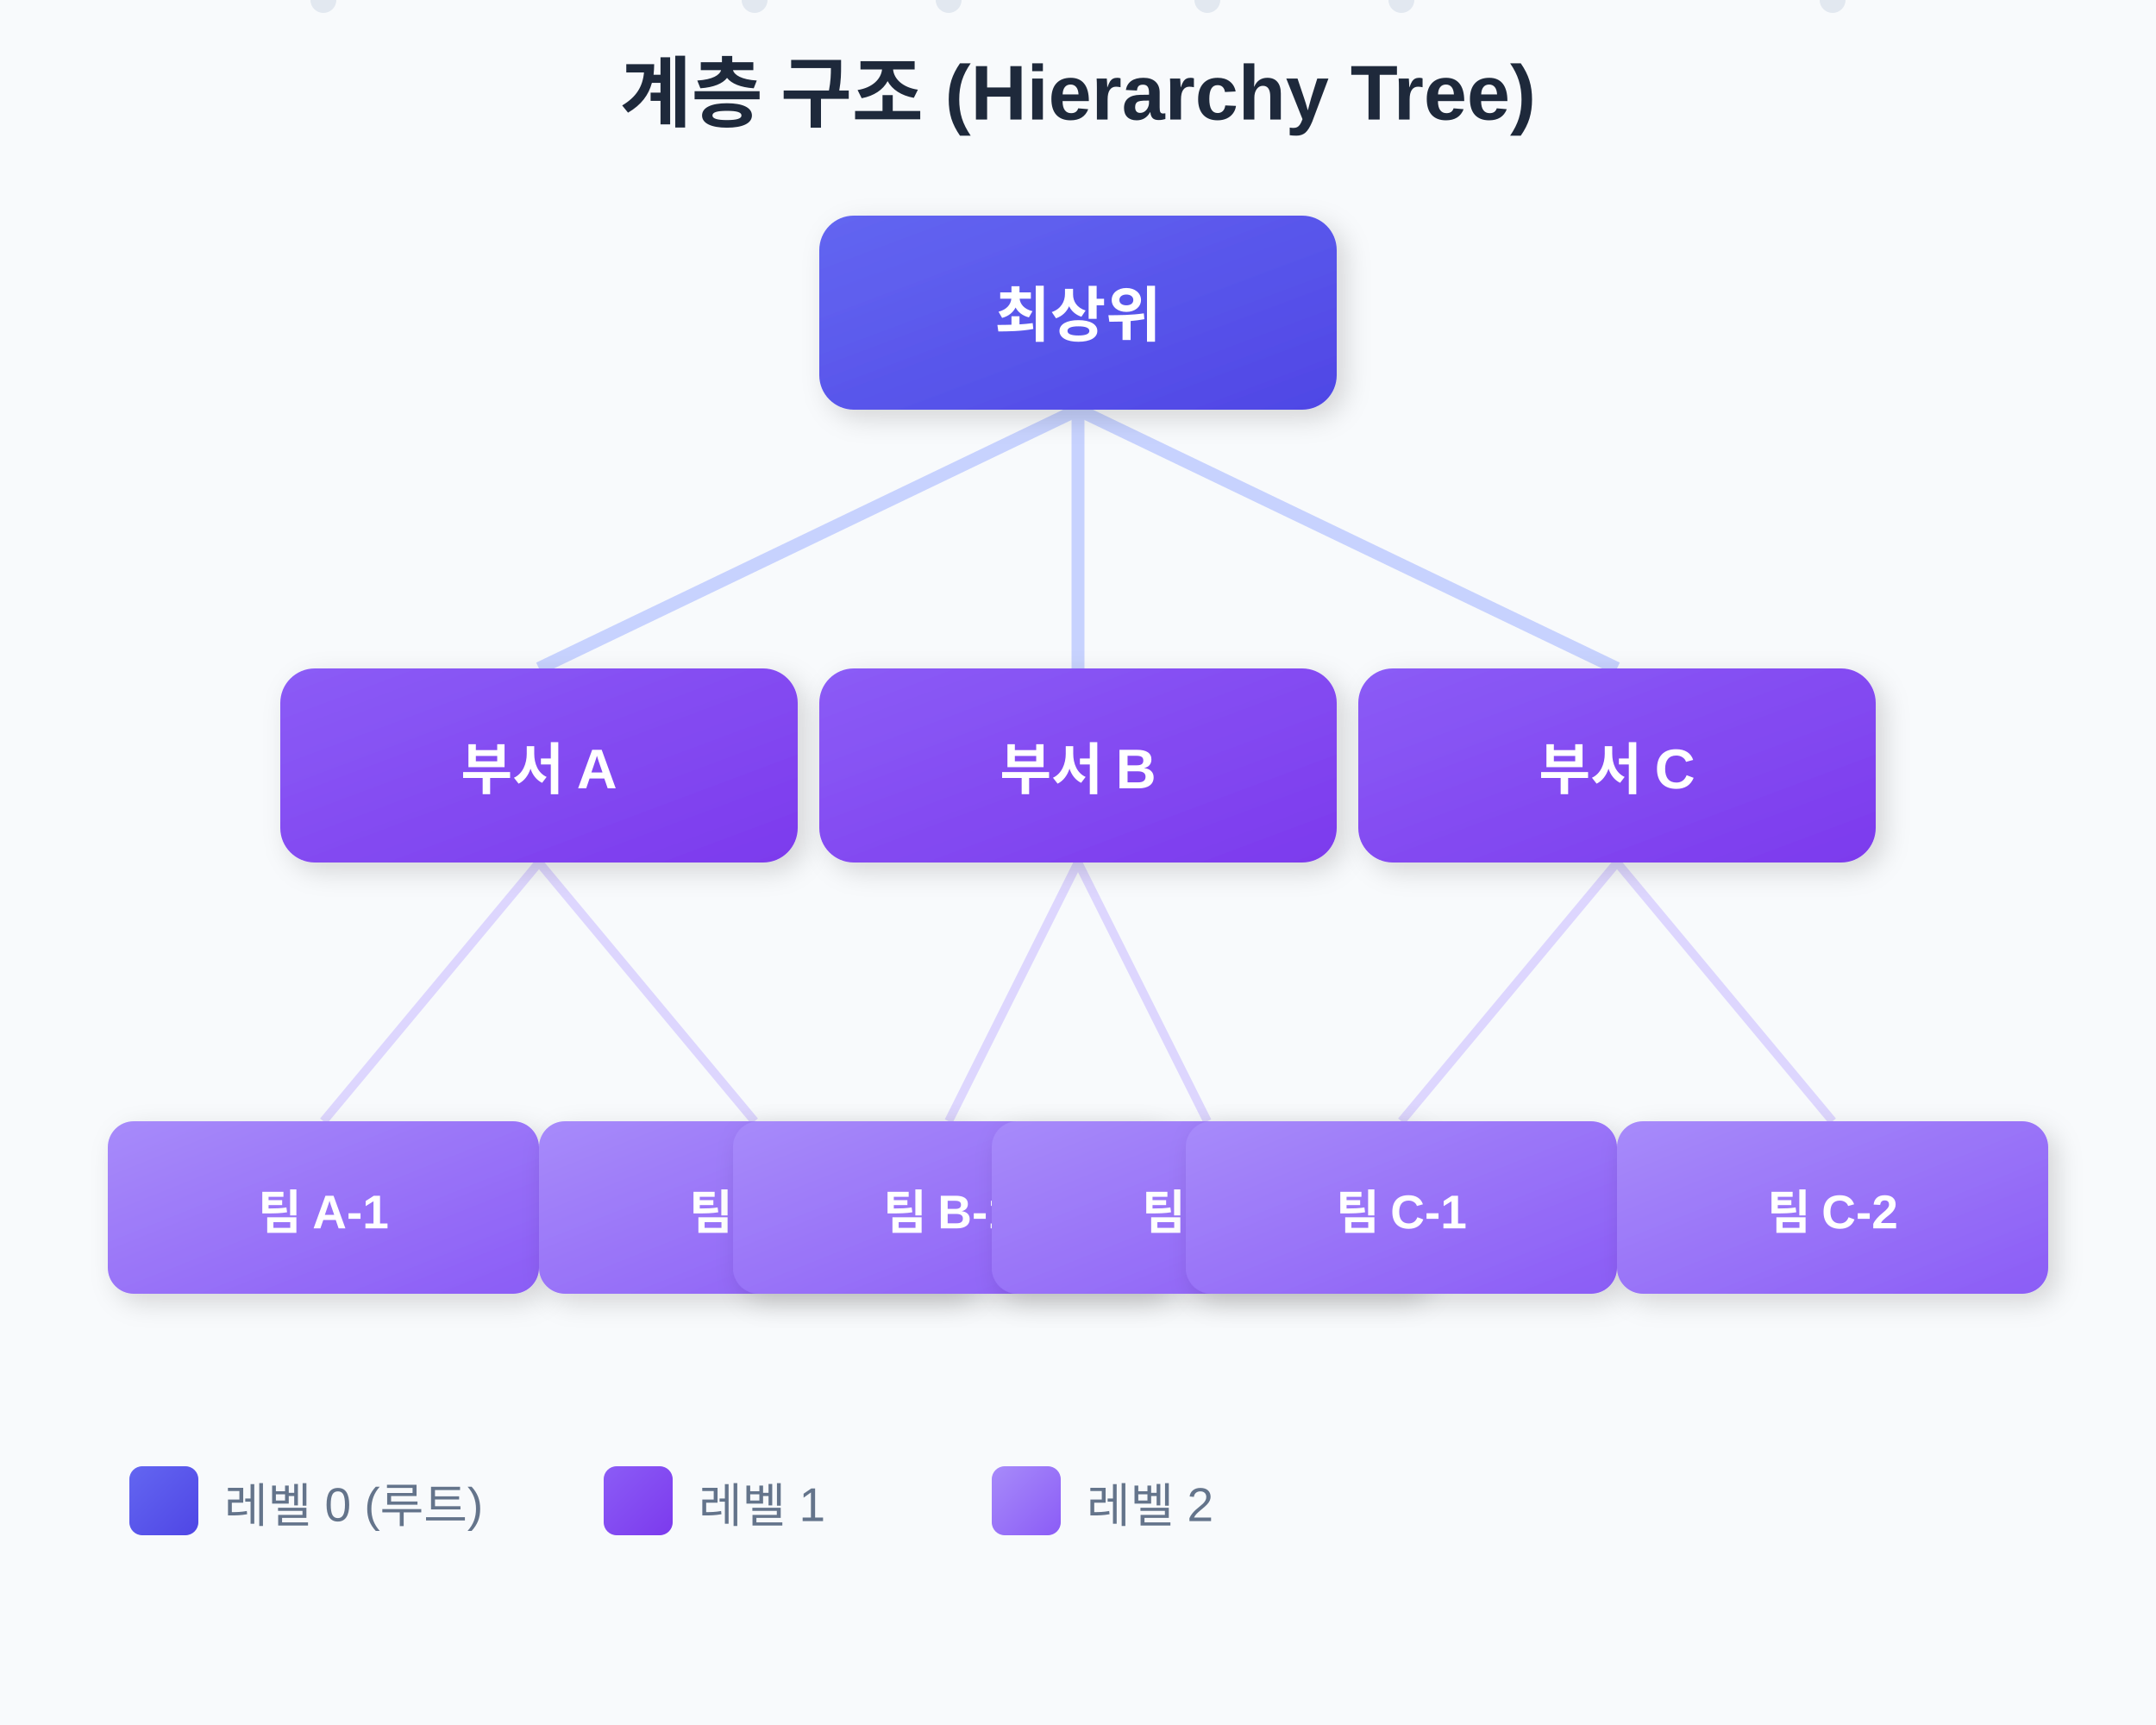
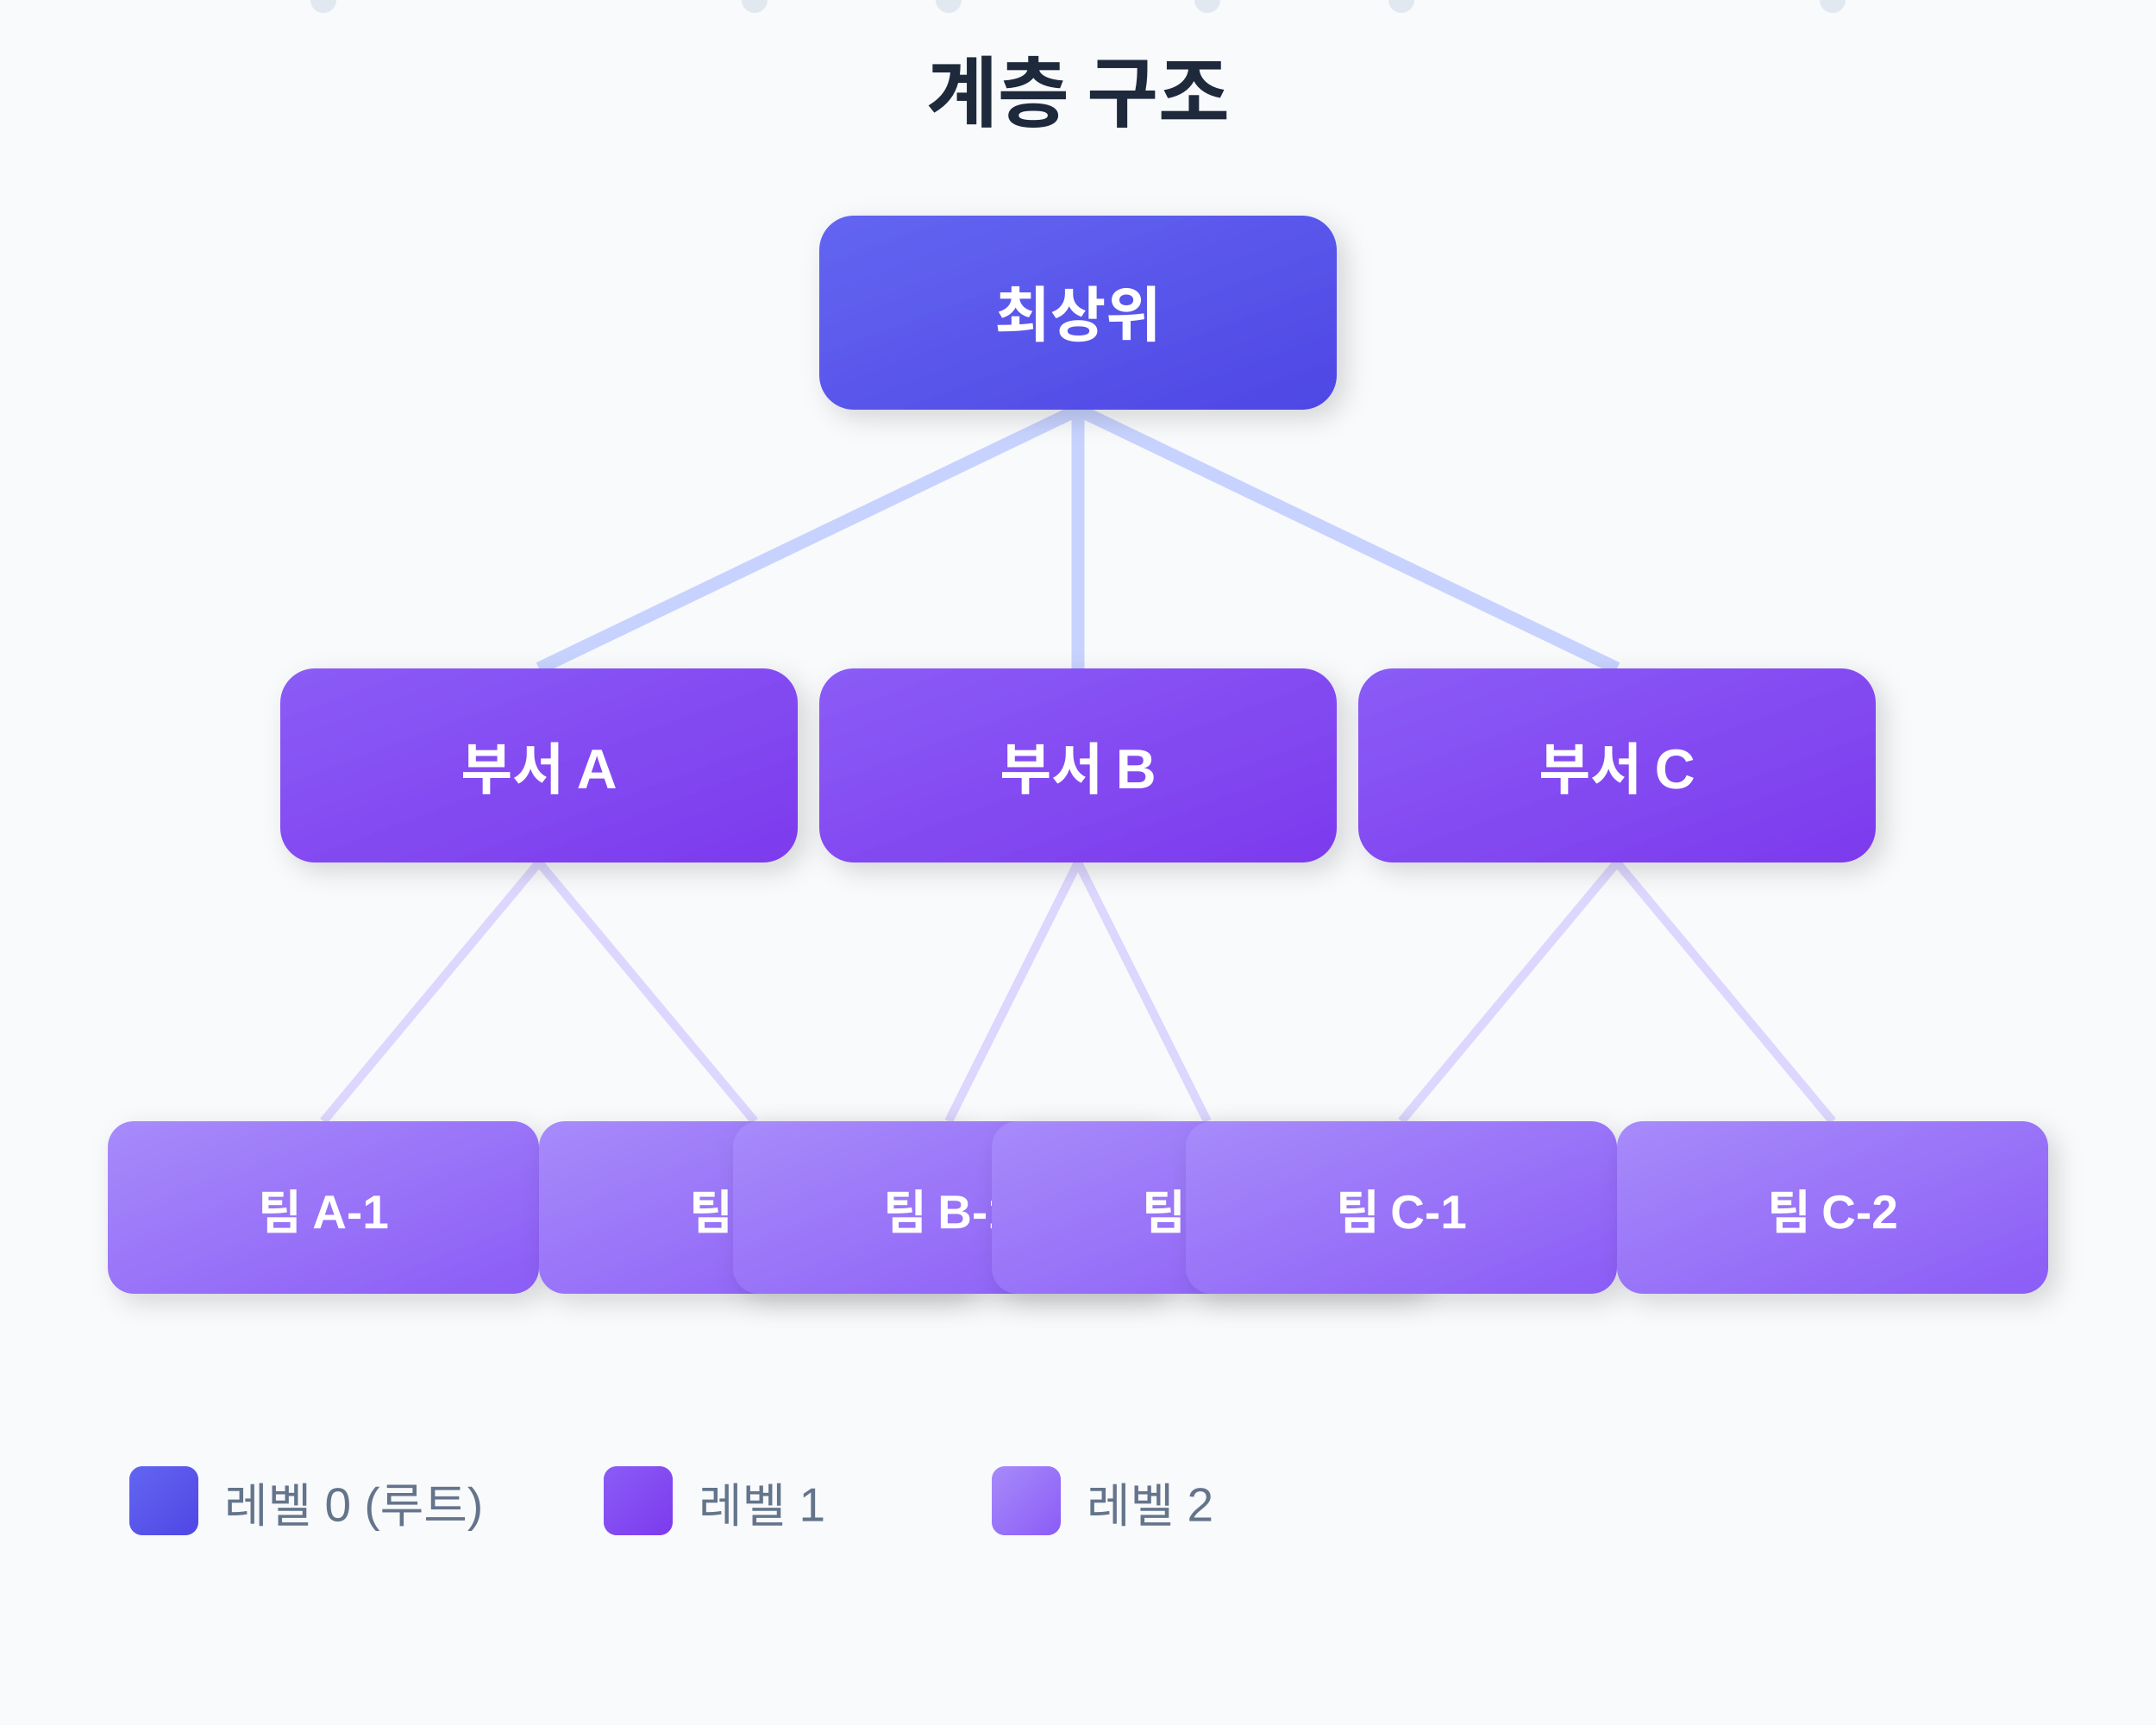
<svg xmlns="http://www.w3.org/2000/svg" viewBox="0 0 500 400" width="500" height="400">
  <defs>
    <linearGradient id="rootGrad" x1="0%" y1="0%" x2="100%" y2="100%">
      <stop offset="0%" style="stop-color:#6366f1;stop-opacity:1" />
      <stop offset="100%" style="stop-color:#4f46e5;stop-opacity:1" />
    </linearGradient>
    <linearGradient id="level1Grad" x1="0%" y1="0%" x2="100%" y2="100%">
      <stop offset="0%" style="stop-color:#8b5cf6;stop-opacity:1" />
      <stop offset="100%" style="stop-color:#7c3aed;stop-opacity:1" />
    </linearGradient>
    <linearGradient id="level2Grad" x1="0%" y1="0%" x2="100%" y2="100%">
      <stop offset="0%" style="stop-color:#a78bfa;stop-opacity:1" />
      <stop offset="100%" style="stop-color:#8b5cf6;stop-opacity:1" />
    </linearGradient>
    <filter id="treeShadow" x="-20%" y="-20%" width="140%" height="140%">
      <feDropShadow dx="2" dy="2" stdDeviation="3" flood-opacity="0.15" />
    </filter>
  </defs>
  <rect width="500" height="400" fill="#f8fafc" />
-   <text x="250" y="28" text-anchor="middle" font-family="Arial, sans-serif" font-size="18" font-weight="bold" fill="#1e293b">계층 구조 (Hierarchy Tree)</text>
+   <text x="250" y="28" text-anchor="middle" font-family="Arial, sans-serif" font-size="18" font-weight="bold" fill="#1e293b">계층 구조</text>
  <line x1="250" y1="95" x2="125" y2="155" stroke="#c7d2fe" stroke-width="3" />
  <line x1="250" y1="95" x2="250" y2="155" stroke="#c7d2fe" stroke-width="3" />
  <line x1="250" y1="95" x2="375" y2="155" stroke="#c7d2fe" stroke-width="3" />
  <line x1="125" y1="200" x2="75" y2="260" stroke="#ddd6fe" stroke-width="2" />
  <line x1="125" y1="200" x2="175" y2="260" stroke="#ddd6fe" stroke-width="2" />
  <line x1="250" y1="200" x2="220" y2="260" stroke="#ddd6fe" stroke-width="2" />
  <line x1="250" y1="200" x2="280" y2="260" stroke="#ddd6fe" stroke-width="2" />
  <line x1="375" y1="200" x2="325" y2="260" stroke="#ddd6fe" stroke-width="2" />
  <line x1="375" y1="200" x2="425" y2="260" stroke="#ddd6fe" stroke-width="2" />
  <rect x="190" y="50" width="120" height="45" rx="8" fill="url(#rootGrad)" filter="url(#treeShadow)" />
  <text x="250" y="78" text-anchor="middle" font-family="Arial, sans-serif" font-size="14" fill="white" font-weight="bold">최상위</text>
  <rect x="65" y="155" width="120" height="45" rx="8" fill="url(#level1Grad)" filter="url(#treeShadow)" />
  <text x="125" y="183" text-anchor="middle" font-family="Arial, sans-serif" font-size="13" fill="white" font-weight="bold">부서 A</text>
  <rect x="190" y="155" width="120" height="45" rx="8" fill="url(#level1Grad)" filter="url(#treeShadow)" />
  <text x="250" y="183" text-anchor="middle" font-family="Arial, sans-serif" font-size="13" fill="white" font-weight="bold">부서 B</text>
  <rect x="315" y="155" width="120" height="45" rx="8" fill="url(#level1Grad)" filter="url(#treeShadow)" />
  <text x="375" y="183" text-anchor="middle" font-family="Arial, sans-serif" font-size="13" fill="white" font-weight="bold">부서 C</text>
  <rect x="25" y="260" width="100" height="40" rx="6" fill="url(#level2Grad)" filter="url(#treeShadow)" />
  <text x="75" y="285" text-anchor="middle" font-family="Arial, sans-serif" font-size="11" fill="white" font-weight="bold">팀 A-1</text>
  <rect x="125" y="260" width="100" height="40" rx="6" fill="url(#level2Grad)" filter="url(#treeShadow)" />
  <text x="175" y="285" text-anchor="middle" font-family="Arial, sans-serif" font-size="11" fill="white" font-weight="bold">팀 A-2</text>
  <rect x="170" y="260" width="100" height="40" rx="6" fill="url(#level2Grad)" filter="url(#treeShadow)" />
  <text x="220" y="285" text-anchor="middle" font-family="Arial, sans-serif" font-size="11" fill="white" font-weight="bold">팀 B-1</text>
  <rect x="230" y="260" width="100" height="40" rx="6" fill="url(#level2Grad)" filter="url(#treeShadow)" />
  <text x="280" y="285" text-anchor="middle" font-family="Arial, sans-serif" font-size="11" fill="white" font-weight="bold">팀 B-2</text>
  <rect x="275" y="260" width="100" height="40" rx="6" fill="url(#level2Grad)" filter="url(#treeShadow)" />
  <text x="325" y="285" text-anchor="middle" font-family="Arial, sans-serif" font-size="11" fill="white" font-weight="bold">팀 C-1</text>
  <rect x="375" y="260" width="100" height="40" rx="6" fill="url(#level2Grad)" filter="url(#treeShadow)" />
  <text x="425" y="285" text-anchor="middle" font-family="Arial, sans-serif" font-size="11" fill="white" font-weight="bold">팀 C-2</text>
  <rect x="30" y="340" width="16" height="16" rx="3" fill="url(#rootGrad)" />
  <text x="52" y="353" font-family="Arial, sans-serif" font-size="11" fill="#64748b">레벨 0 (루트)</text>
  <rect x="140" y="340" width="16" height="16" rx="3" fill="url(#level1Grad)" />
  <text x="162" y="353" font-family="Arial, sans-serif" font-size="11" fill="#64748b">레벨 1</text>
  <rect x="230" y="340" width="16" height="16" rx="3" fill="url(#level2Grad)" />
  <text x="252" y="353" font-family="Arial, sans-serif" font-size="11" fill="#64748b">레벨 2</text>
  <circle cx="75" y="370" r="3" fill="#e2e8f0" />
  <circle cx="175" y="370" r="3" fill="#e2e8f0" />
  <circle cx="220" y="370" r="3" fill="#e2e8f0" />
  <circle cx="280" y="370" r="3" fill="#e2e8f0" />
  <circle cx="325" y="370" r="3" fill="#e2e8f0" />
  <circle cx="425" y="370" r="3" fill="#e2e8f0" />
</svg>
